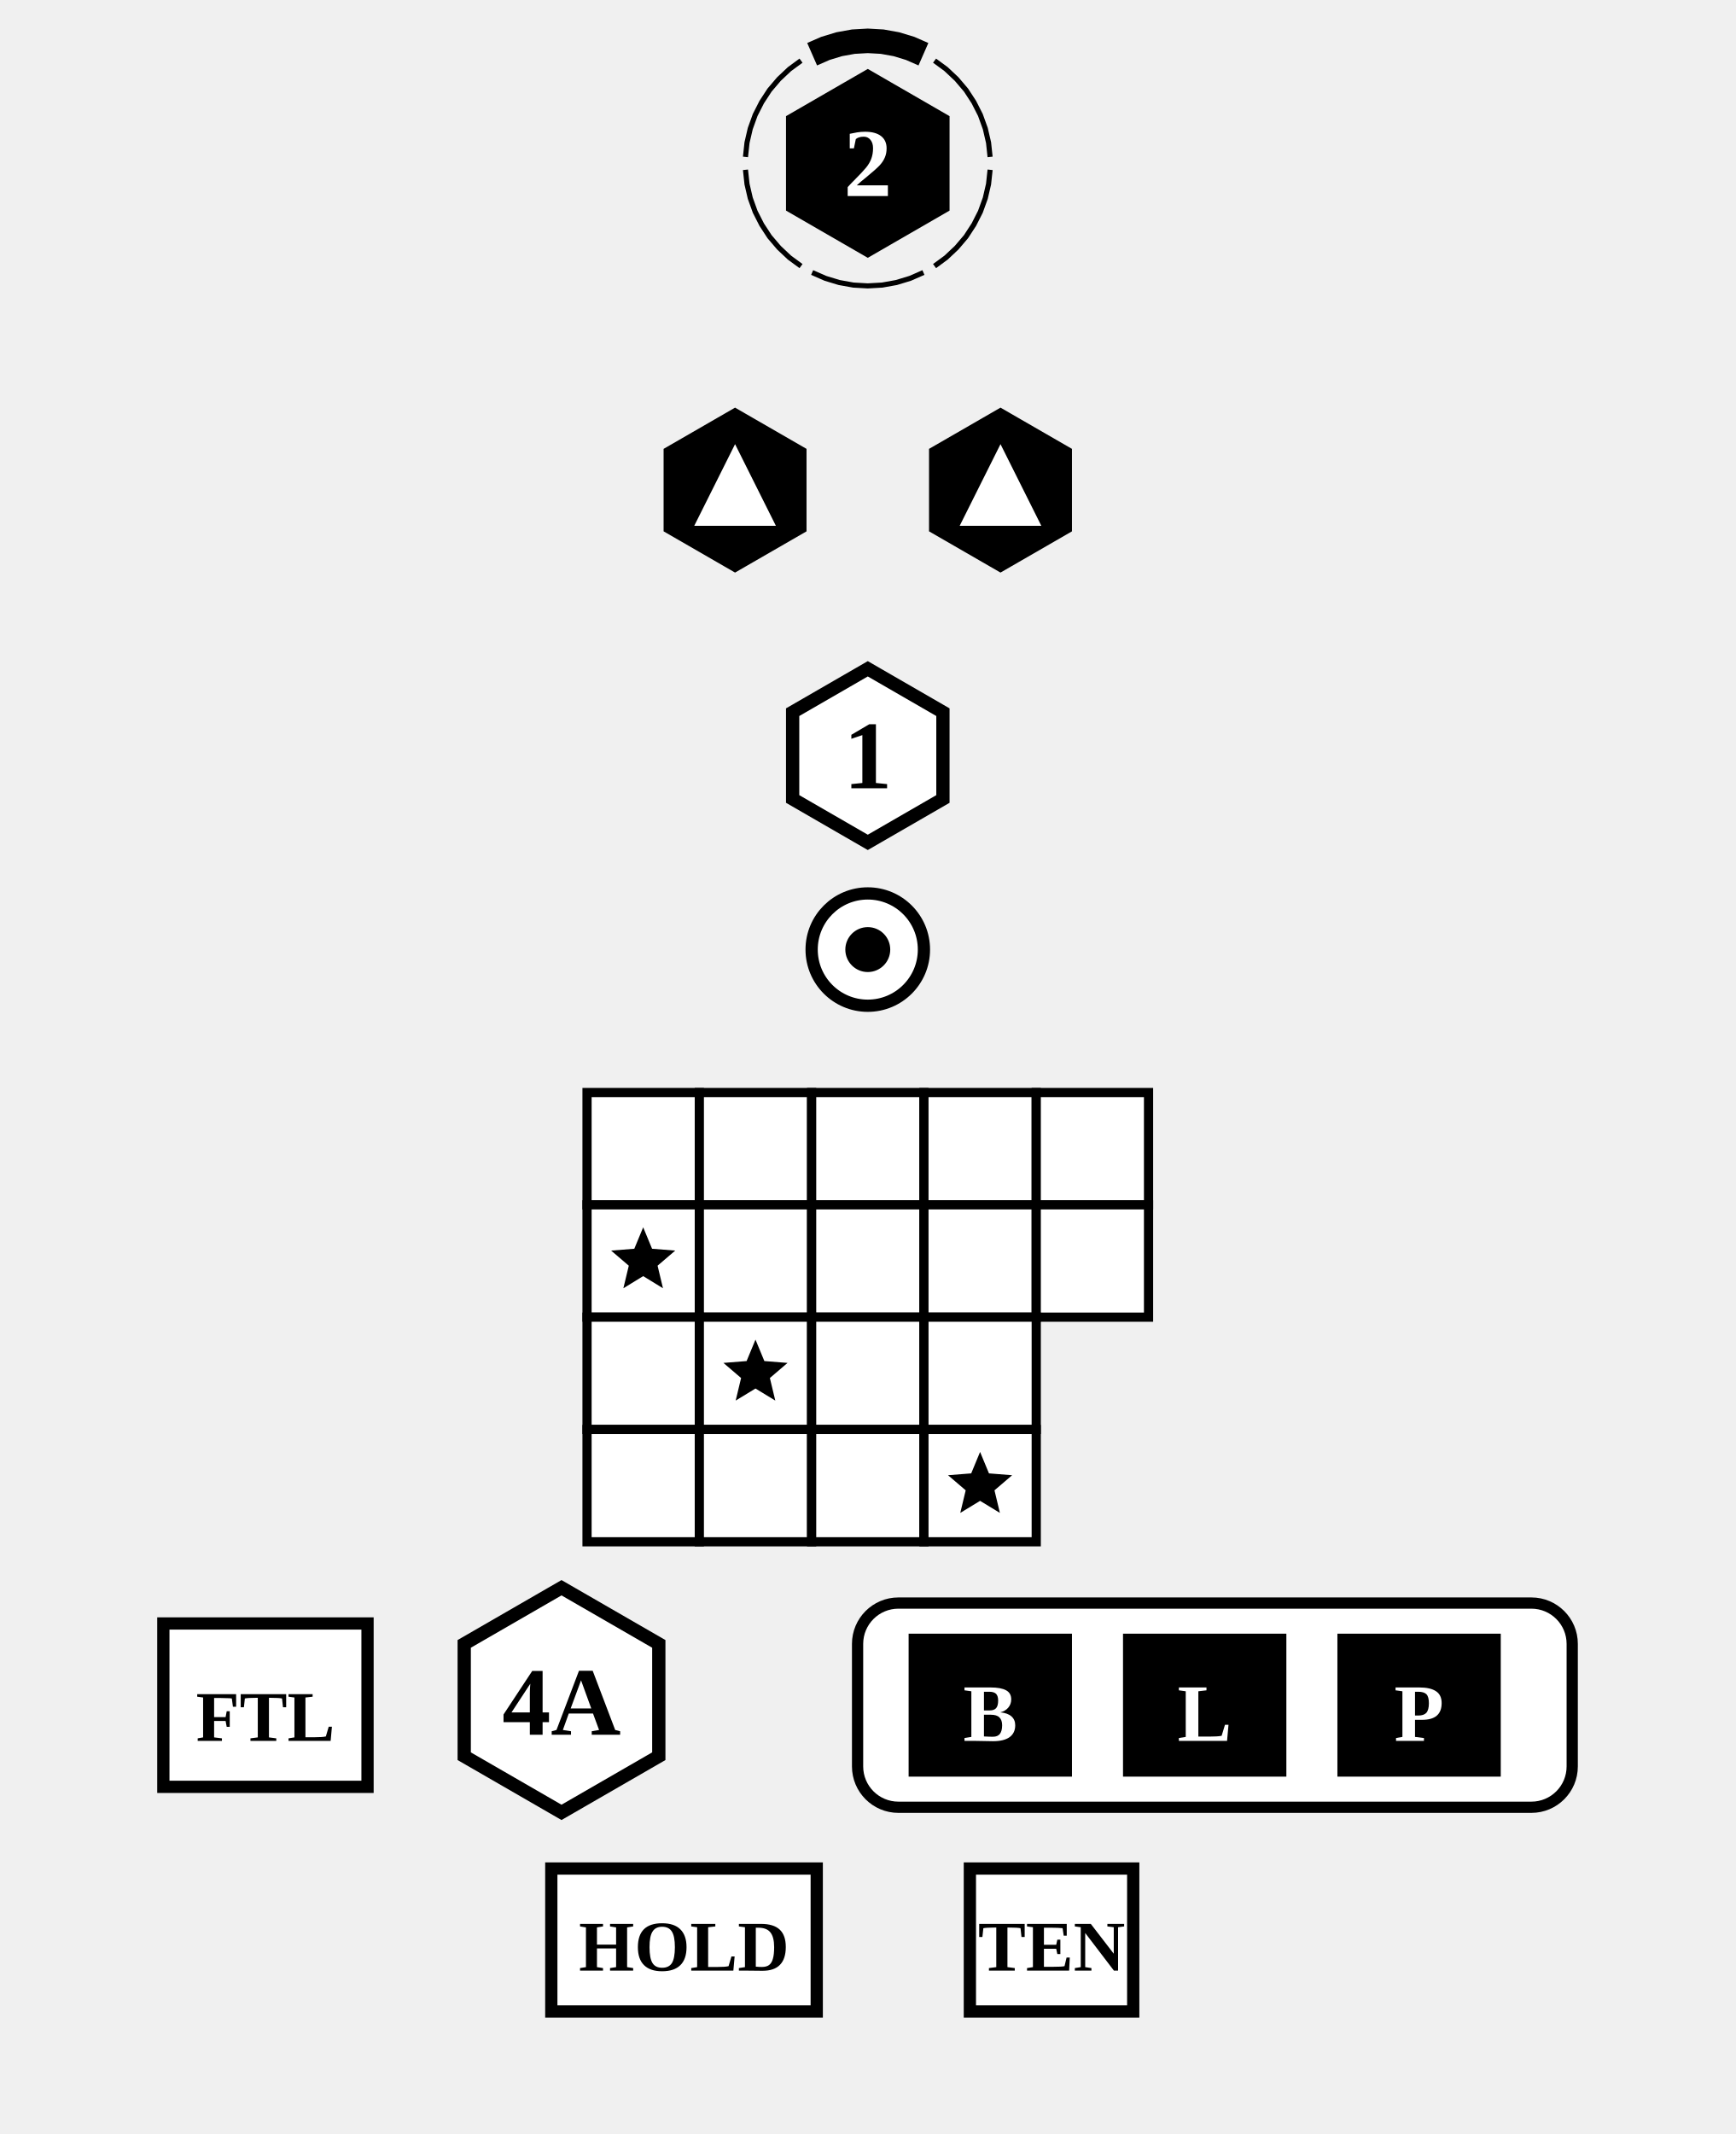
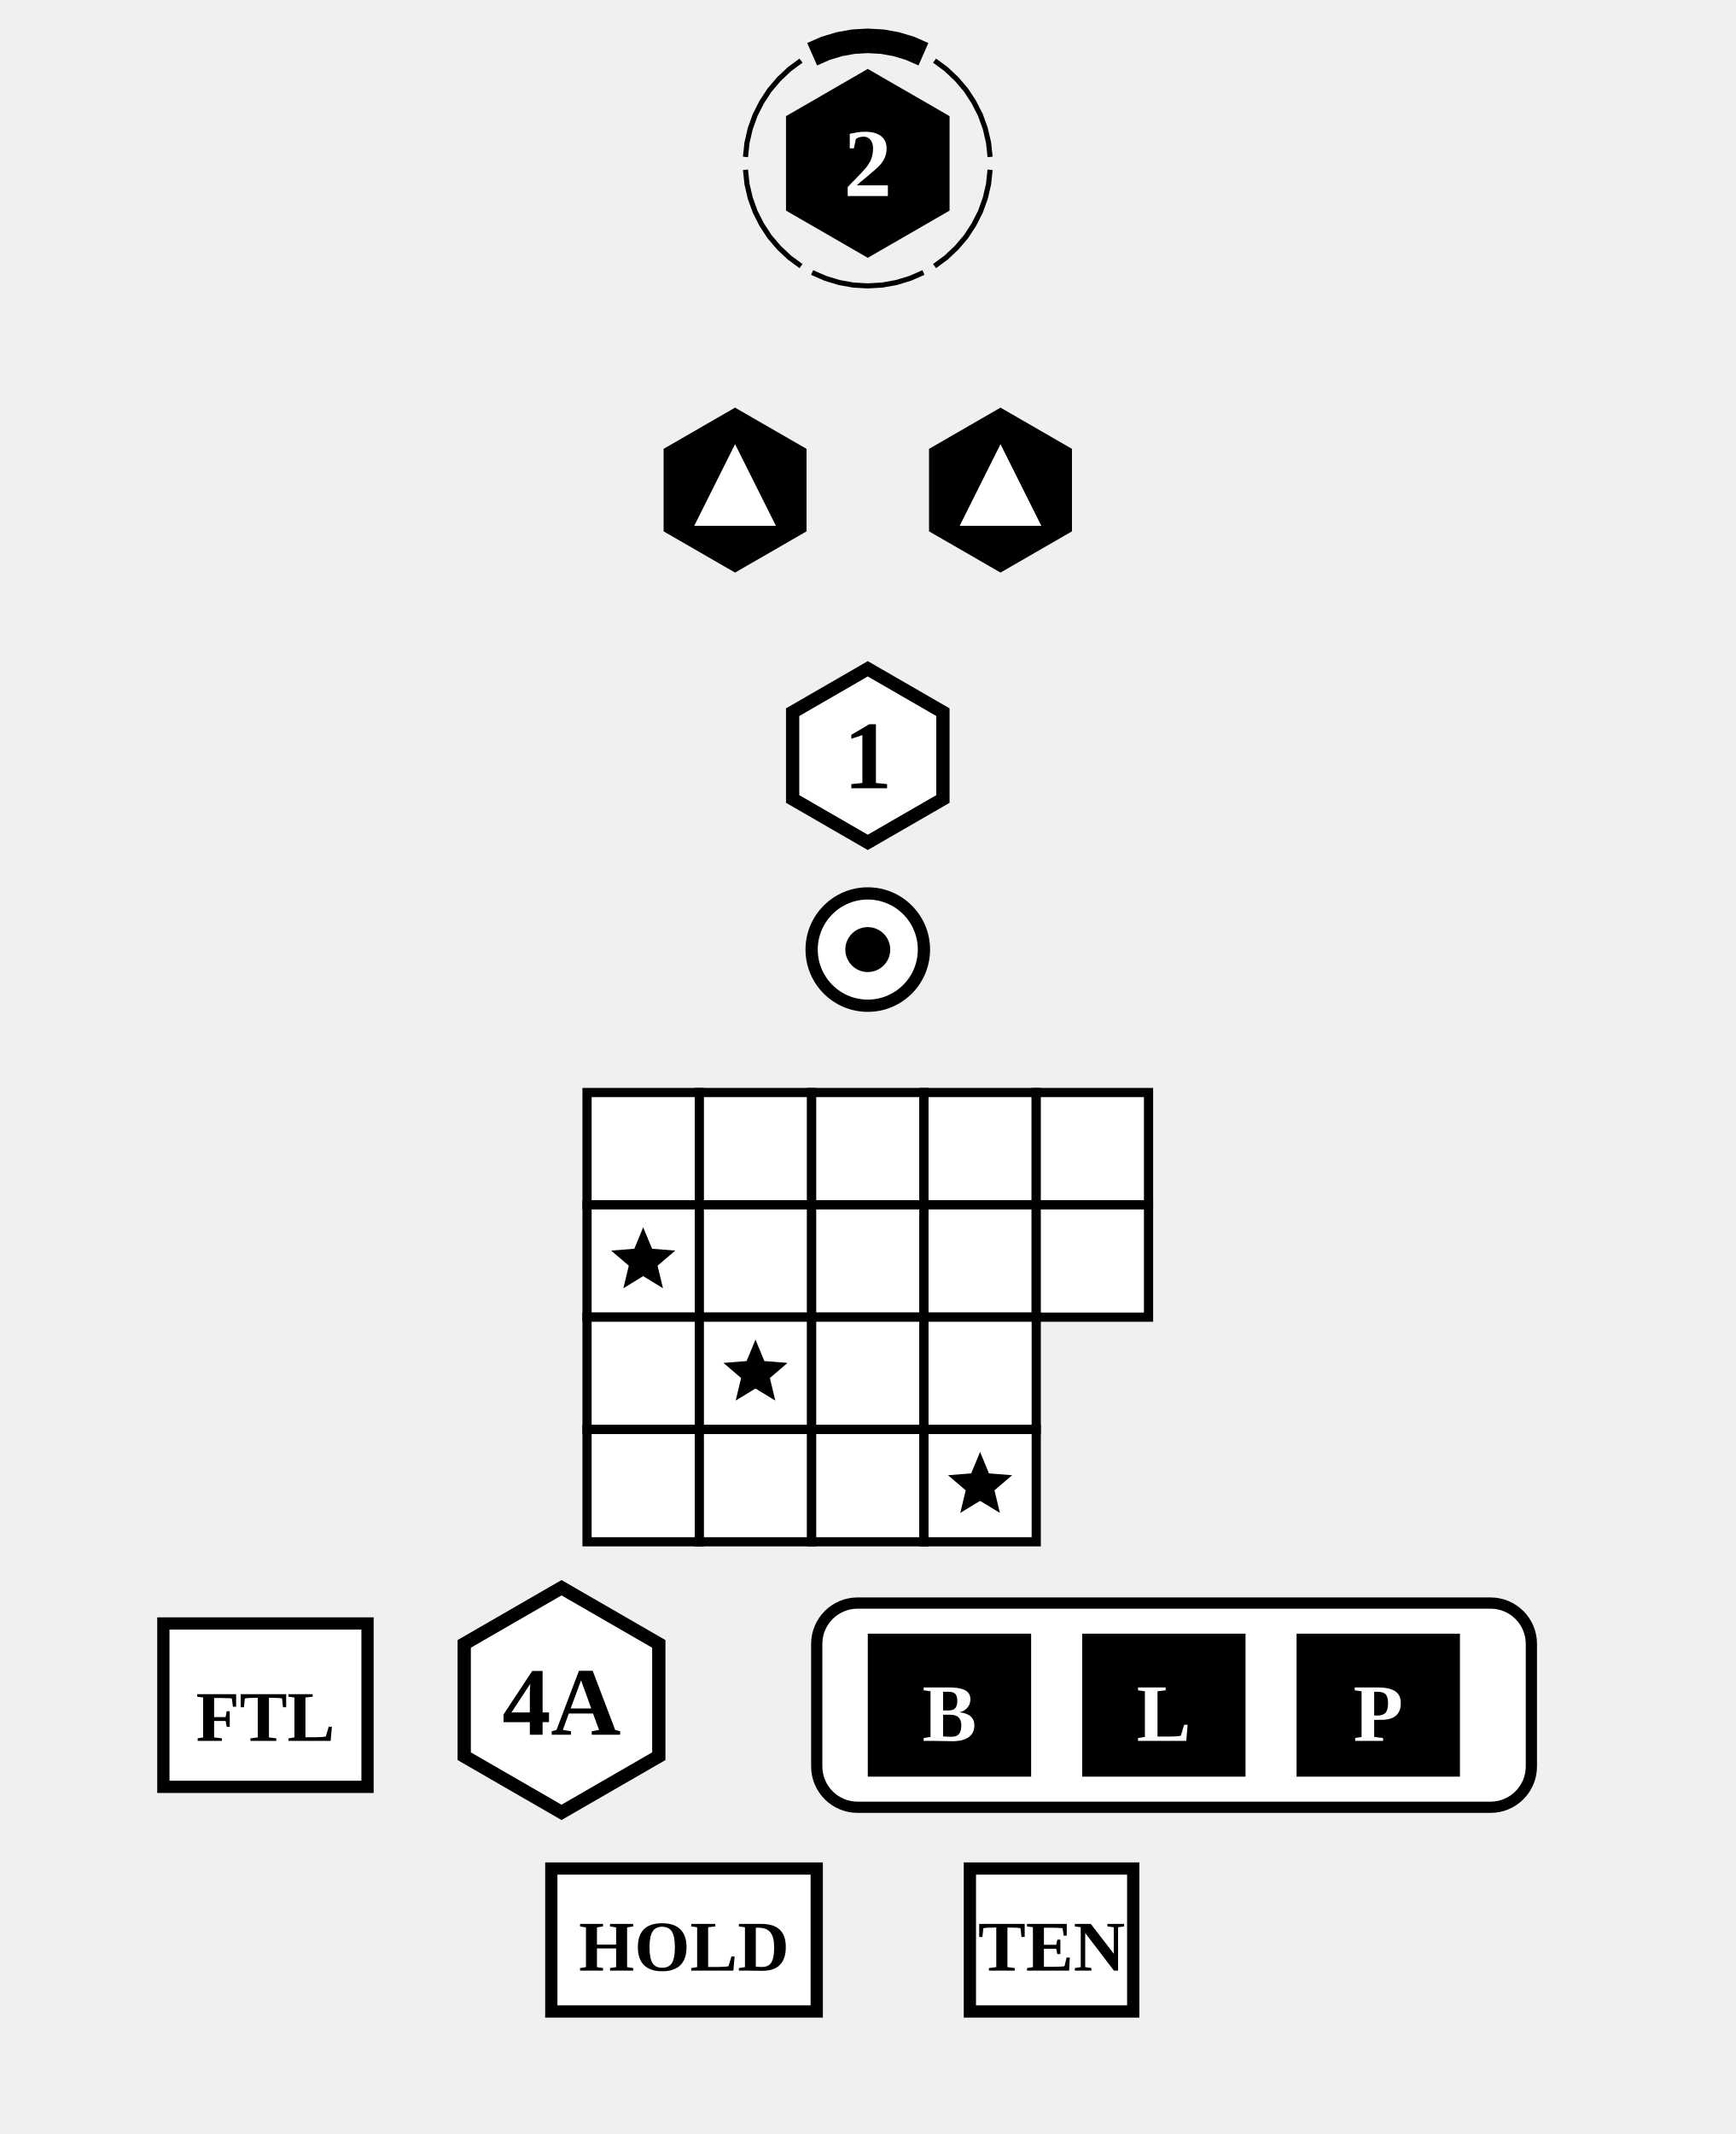
<svg xmlns="http://www.w3.org/2000/svg" viewBox="0 0 170 209" class="ssd">
  <path d="M85 7.5 L92.36 11.75 L92.36 20.25 L85 24.5 L77.64 20.25 L77.64 11.75 Z" fill="black" stroke="black" stroke-width="1.3" data-ref="system:s1" />
  <text x="85" y="19.2" font-size="9.5" text-anchor="middle" fill="white" font-weight="700" data-ref="system:s1">2</text>
  <path d="M79.55 5.31 L80.85 4.74 L82.2 4.33 L83.59 4.08 L85 4 L86.41 4.08 L87.8 4.33 L89.15 4.74 L90.45 5.31" fill="none" stroke="black" stroke-width="2.4" data-ref="system:s1" />
  <path d="M91.54 5.94 L92.67 6.77 L93.7 7.74 L94.62 8.82 L95.39 10 L96.03 11.26 L96.51 12.59 L96.83 13.97 L96.98 15.37" fill="none" stroke="black" stroke-width="0.5" data-ref="system:s1" />
  <path d="M96.98 16.63 L96.83 18.03 L96.51 19.41 L96.03 20.74 L95.39 22 L94.62 23.18 L93.7 24.26 L92.67 25.23 L91.54 26.06" fill="none" stroke="black" stroke-width="0.5" data-ref="system:s1" />
  <path d="M90.45 26.69 L89.15 27.26 L87.8 27.67 L86.41 27.92 L85 28 L83.59 27.92 L82.2 27.67 L80.85 27.26 L79.55 26.69" fill="none" stroke="black" stroke-width="0.5" data-ref="system:s1" />
  <path d="M78.46 26.06 L77.33 25.23 L76.3 24.26 L75.38 23.18 L74.61 22 L73.97 20.74 L73.49 19.41 L73.17 18.03 L73.02 16.63" fill="none" stroke="black" stroke-width="0.5" data-ref="system:s1" />
  <path d="M73.02 15.37 L73.17 13.97 L73.49 12.59 L73.97 11.26 L74.61 10 L75.38 8.82 L76.3 7.74 L77.33 6.77 L78.46 5.94" fill="none" stroke="black" stroke-width="0.5" data-ref="system:s1" />
  <path d="M72 40.5 L78.5 44.25 L78.5 51.75 L72 55.5 L65.5 51.75 L65.5 44.25 Z" fill="black" stroke="black" stroke-width="1" data-ref="system:s3" />
  <path d="M68 51.5 L72 43.5 L76 51.5 Z" fill="white" stroke="none" stroke-width="0" data-ref="system:s3" />
  <path d="M98 40.5 L104.5 44.25 L104.5 51.75 L98 55.5 L91.5 51.75 L91.5 44.25 Z" fill="black" stroke="black" stroke-width="1" data-ref="system:s4" />
  <path d="M94 51.5 L98 43.5 L102 51.5 Z" fill="white" stroke="none" stroke-width="0" data-ref="system:s4" />
  <path d="M85 65.5 L92.36 69.75 L92.36 78.25 L85 82.5 L77.64 78.25 L77.64 69.75 Z" fill="white" stroke="black" stroke-width="1.3" data-ref="system:s2" />
  <text x="85" y="77.2" font-size="9.5" text-anchor="middle" fill="black" font-weight="700" data-ref="system:s2">1</text>
  <circle cx="85" cy="93" r="5.5" fill="white" stroke="black" stroke-width="1.2" data-ref="system:s5" />
  <circle cx="85" cy="93" r="2.2" fill="black" stroke="none" stroke-width="0" data-ref="system:s5" />
  <rect x="57.5" y="107" width="11" height="11" fill="white" stroke="black" stroke-width="0.9" data-ref="hull:1" />
  <rect x="68.5" y="107" width="11" height="11" fill="white" stroke="black" stroke-width="0.9" data-ref="hull:2" />
  <rect x="79.5" y="107" width="11" height="11" fill="white" stroke="black" stroke-width="0.9" data-ref="hull:3" />
  <rect x="90.5" y="107" width="11" height="11" fill="white" stroke="black" stroke-width="0.9" data-ref="hull:4" />
  <rect x="101.5" y="107" width="11" height="11" fill="white" stroke="black" stroke-width="0.9" data-ref="hull:5" />
  <rect x="57.5" y="118" width="11" height="11" fill="white" stroke="black" stroke-width="0.9" data-ref="hull:6" />
  <path d="M63 120.2L63.87 122.3L66.14 122.48L64.41 123.96L64.94 126.17L63 124.98L61.06 126.17L61.59 123.96L59.86 122.48L62.13 122.3Z" fill="black" stroke="none" stroke-width="0" />
  <rect x="68.5" y="118" width="11" height="11" fill="white" stroke="black" stroke-width="0.9" data-ref="hull:7" />
  <rect x="79.5" y="118" width="11" height="11" fill="white" stroke="black" stroke-width="0.9" data-ref="hull:8" />
  <rect x="90.5" y="118" width="11" height="11" fill="white" stroke="black" stroke-width="0.9" data-ref="hull:9" />
  <rect x="101.5" y="118" width="11" height="11" fill="white" stroke="black" stroke-width="0.9" data-ref="hull:10" />
  <rect x="57.5" y="129" width="11" height="11" fill="white" stroke="black" stroke-width="0.9" data-ref="hull:11" />
  <rect x="68.5" y="129" width="11" height="11" fill="white" stroke="black" stroke-width="0.9" data-ref="hull:12" />
  <path d="M74 131.2L74.87 133.3L77.14 133.48L75.41 134.96L75.94 137.17L74 135.99L72.06 137.17L72.59 134.96L70.86 133.48L73.13 133.3Z" fill="black" stroke="none" stroke-width="0" />
  <rect x="79.5" y="129" width="11" height="11" fill="white" stroke="black" stroke-width="0.9" data-ref="hull:13" />
  <rect x="90.5" y="129" width="11" height="11" fill="white" stroke="black" stroke-width="0.9" data-ref="hull:14" />
  <rect x="57.5" y="140" width="11" height="11" fill="white" stroke="black" stroke-width="0.9" data-ref="hull:15" />
  <rect x="68.5" y="140" width="11" height="11" fill="white" stroke="black" stroke-width="0.9" data-ref="hull:16" />
  <rect x="79.5" y="140" width="11" height="11" fill="white" stroke="black" stroke-width="0.9" data-ref="hull:17" />
  <rect x="90.5" y="140" width="11" height="11" fill="white" stroke="black" stroke-width="0.9" data-ref="hull:18" />
  <path d="M96 142.2L96.87 144.3L99.14 144.48L97.41 145.96L97.94 148.17L96 146.99L94.06 148.17L94.59 145.96L92.86 144.48L95.13 144.3Z" fill="black" stroke="none" stroke-width="0" />
  <rect x="16" y="159" width="20" height="16" fill="white" stroke="black" stroke-width="1.2" />
  <text x="26" y="170.5" font-size="7" text-anchor="middle" fill="black" font-weight="700">FTL</text>
  <path d="M55 155.5 L64.53 161 L64.53 172 L55 177.5 L45.47 172 L45.47 161 Z" fill="white" stroke="black" stroke-width="1.3" />
  <text x="55" y="169.9" font-size="9.5" text-anchor="middle" fill="black" font-weight="700">4A</text>
-   <rect x="84" y="157" width="70" height="20" rx="4" fill="white" stroke="black" stroke-width="1.1" />
-   <rect x="89" y="160" width="16" height="14" fill="black" stroke="none" stroke-width="0" />
-   <text x="97" y="170.5" font-size="8" text-anchor="middle" fill="white" font-weight="700">B</text>
-   <rect x="110" y="160" width="16" height="14" fill="black" stroke="none" stroke-width="0" />
-   <text x="118" y="170.5" font-size="8" text-anchor="middle" fill="white" font-weight="700">L</text>
-   <rect x="131" y="160" width="16" height="14" fill="black" stroke="none" stroke-width="0" />
-   <text x="139" y="170.5" font-size="8" text-anchor="middle" fill="white" font-weight="700">P</text>
+   <rect x="80" y="157" width="70" height="20" rx="4" fill="white" stroke="black" stroke-width="1.1" />
+   <rect x="85" y="160" width="16" height="14" fill="black" stroke="none" stroke-width="0" />
+   <text x="93" y="170.5" font-size="8" text-anchor="middle" fill="white" font-weight="700">B</text>
+   <rect x="106" y="160" width="16" height="14" fill="black" stroke="none" stroke-width="0" />
+   <text x="114" y="170.5" font-size="8" text-anchor="middle" fill="white" font-weight="700">L</text>
+   <rect x="127" y="160" width="16" height="14" fill="black" stroke="none" stroke-width="0" />
+   <text x="135" y="170.5" font-size="8" text-anchor="middle" fill="white" font-weight="700">P</text>
  <rect x="54" y="183" width="26" height="14" fill="white" stroke="black" stroke-width="1.2" data-ref="system:s6" />
  <text x="67" y="193" font-size="7" text-anchor="middle" fill="black" font-weight="700" data-ref="system:s6">HOLD</text>
  <rect x="95" y="183" width="16" height="14" fill="white" stroke="black" stroke-width="1.2" data-ref="system:s7" />
  <text x="103" y="193" font-size="7" text-anchor="middle" fill="black" font-weight="700" data-ref="system:s7">TEN</text>
</svg>
